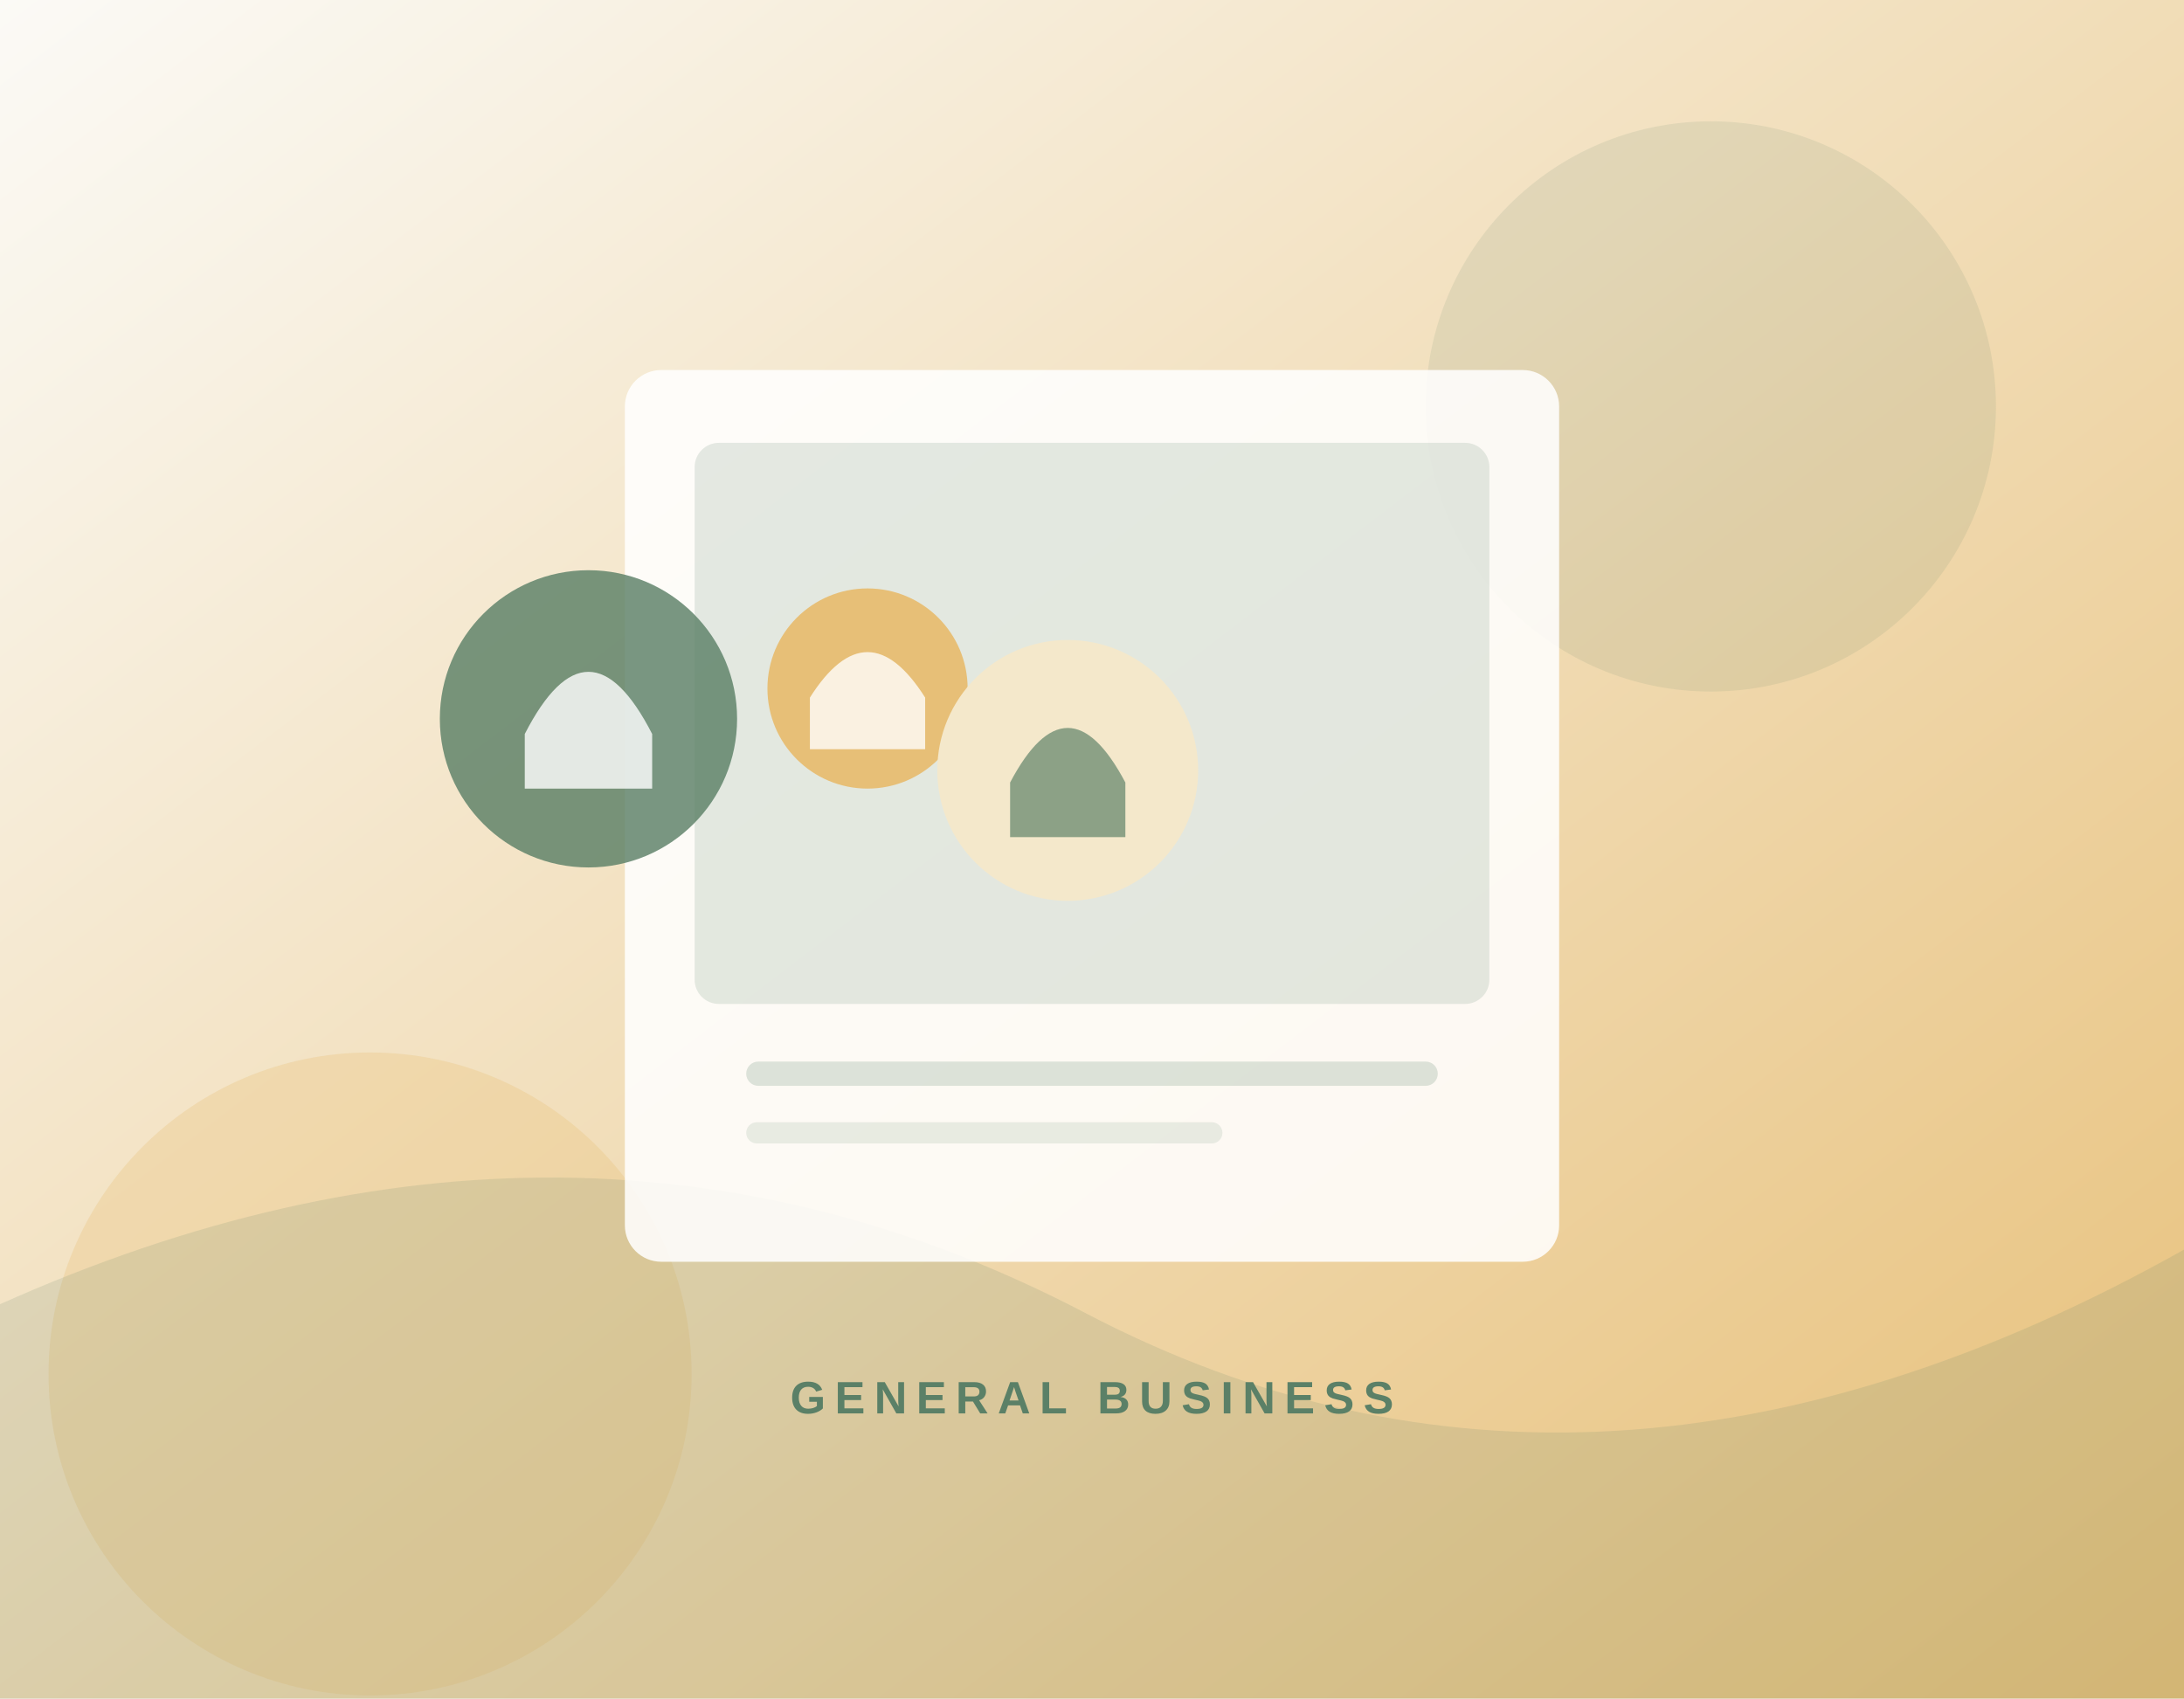
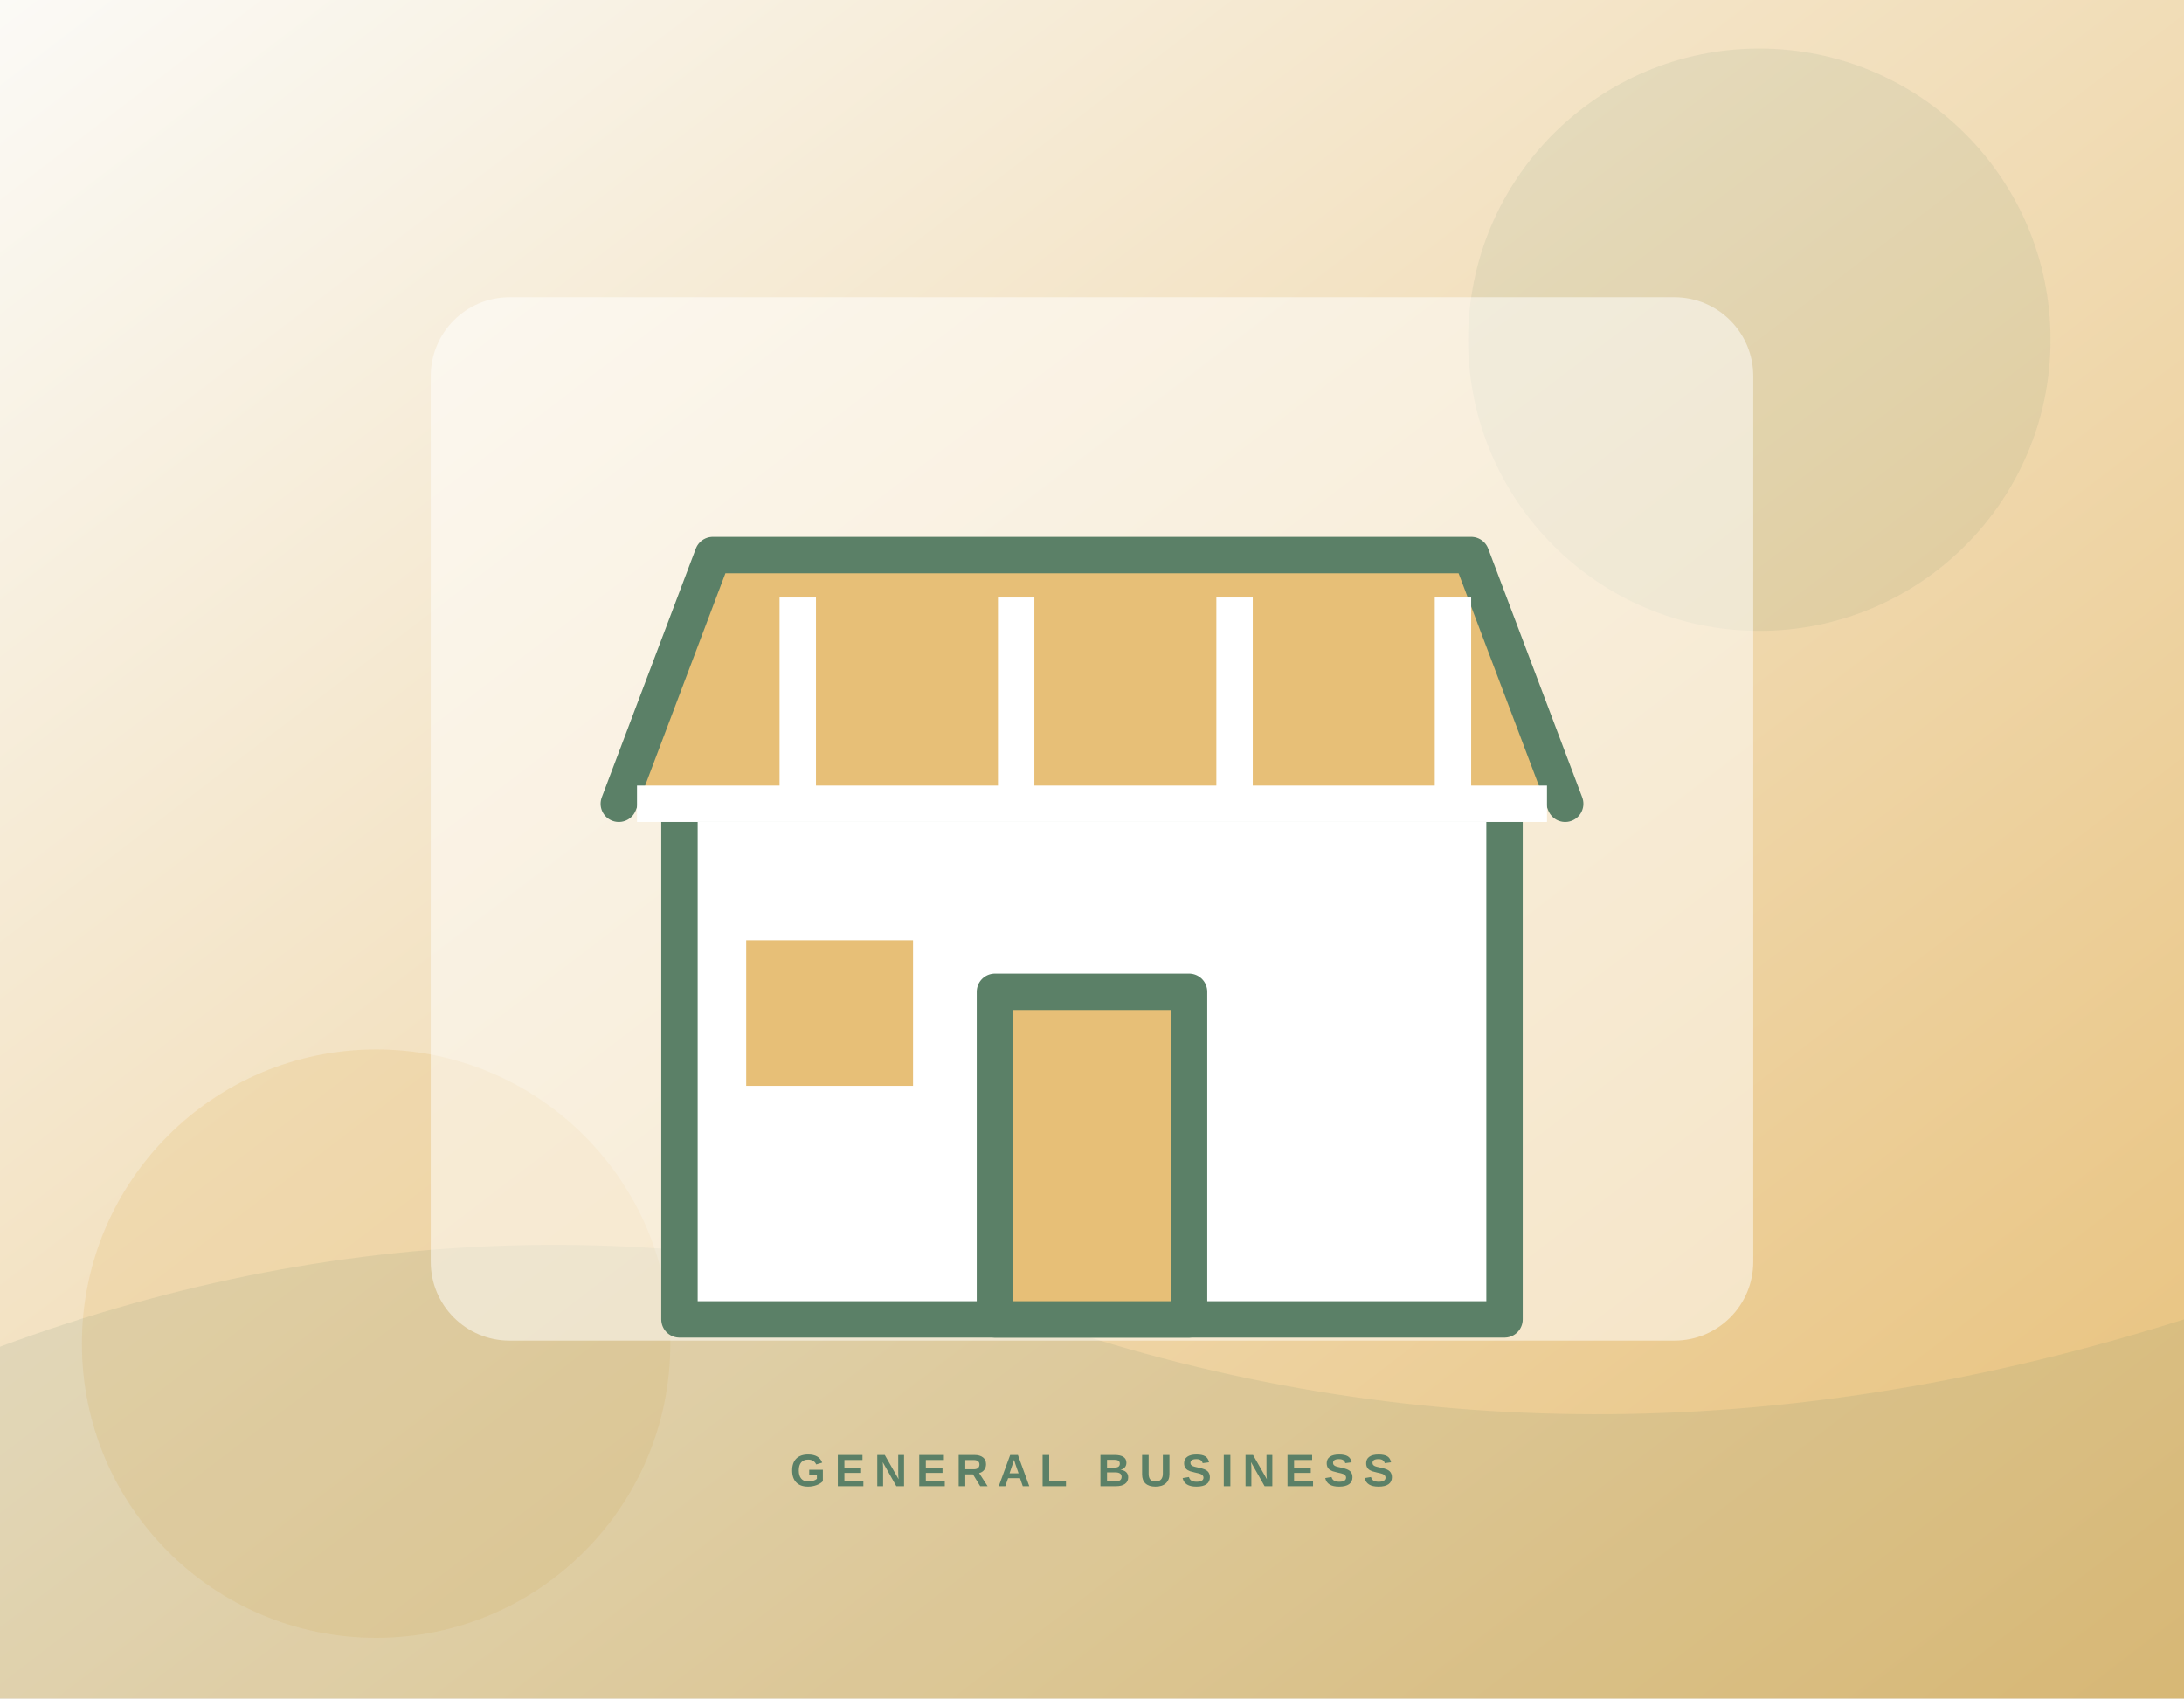
- <svg xmlns="http://www.w3.org/2000/svg" viewBox="0 0 720 560" role="img" aria-labelledby="title desc">
+ <svg xmlns="http://www.w3.org/2000/svg" viewBox="0 0 720 560" role="img" aria-labelledby="title desc" data-scene="storefront">
  <defs>
    <linearGradient id="wash" x1="0" y1="0" x2="1" y2="1">
      <stop stop-color="#fbfaf6" />
      <stop offset="1" stop-color="#e7bf77" />
    </linearGradient>
  </defs>
  <rect width="720" height="560" fill="url(#wash)" />
-   <circle cx="564" cy="134" r="94" fill="#5b8067" opacity=".12" />
-   <circle cx="122" cy="453" r="106" fill="#e7bf77" opacity=".3" />
-   <path d="M0 430 Q190 345 358 433 T720 412 V560 H0Z" fill="#5b8067" opacity=".15" />
-   <rect x="206" y="122" width="308" height="294" rx="12" fill="#fff" opacity=".86" />
-   <rect x="229" y="146" width="262" height="185" rx="8" fill="#5b8067" opacity=".16" />
-   <circle cx="194" cy="237" r="49" fill="#5b8067" opacity=".82" />
-   <circle cx="286" cy="227" r="33" fill="#e7bf77" />
-   <circle cx="352" cy="254" r="43" fill="#f4e8cb" />
-   <path d="M173 242q21 -41 42 0v18h-42z" fill="#fff" opacity=".8" />
-   <path d="M267 230q19 -30 38 0v17h-38z" fill="#fff" opacity=".78" />
-   <path d="M333 258q19 -36 38 0v18h-38z" fill="#5b8067" opacity=".68" />
-   <rect x="246" y="350" width="228" height="8" rx="4" fill="#5b8067" opacity=".2" />
-   <rect x="246" y="370" width="157" height="7" rx="3.5" fill="#5b8067" opacity=".13" />
-   <text x="360" y="466" text-anchor="middle" fill="#5b8067" font-family="Arial,sans-serif" font-size="15" font-weight="700" letter-spacing="3">GENERAL BUSINESS</text>
+   <circle cx="580" cy="112" r="96" fill="#5b8067" opacity=".1" />
+   <circle cx="124" cy="443" r="97" fill="#e7bf77" opacity=".28" />
+   <path d="M0 444q173-64 350-6t370-3v125H0z" fill="#5b8067" opacity=".12" />
+   <rect x="142" y="98" width="436" height="344" rx="26" fill="#fff" opacity=".5" />
+   <path d="M224 265h272v170H224z" fill="#fff" stroke="#5b8067" stroke-width="12" stroke-linecap="round" stroke-linejoin="round" />
+   <path d="m204 265 31-82h250l31 82" fill="#e7bf77" stroke="#5b8067" stroke-width="12" stroke-linecap="round" stroke-linejoin="round" />
+   <path d="M210 265h300m-247 0v-68m72 68v-68m72 68v-68m72 68v-68" fill="none" stroke="#fff" stroke-width="12" />
+   <path d="M328 327h64v108h-64z" fill="#e7bf77" stroke="#5b8067" stroke-width="12" stroke-linecap="round" stroke-linejoin="round" />
+   <path d="M246 310h55v48h-55z" fill="#e7bf77" />
+   <text x="360" y="490" text-anchor="middle" fill="#5b8067" font-family="Arial,sans-serif" font-size="15" font-weight="700" letter-spacing="3">GENERAL BUSINESS</text>
</svg>
